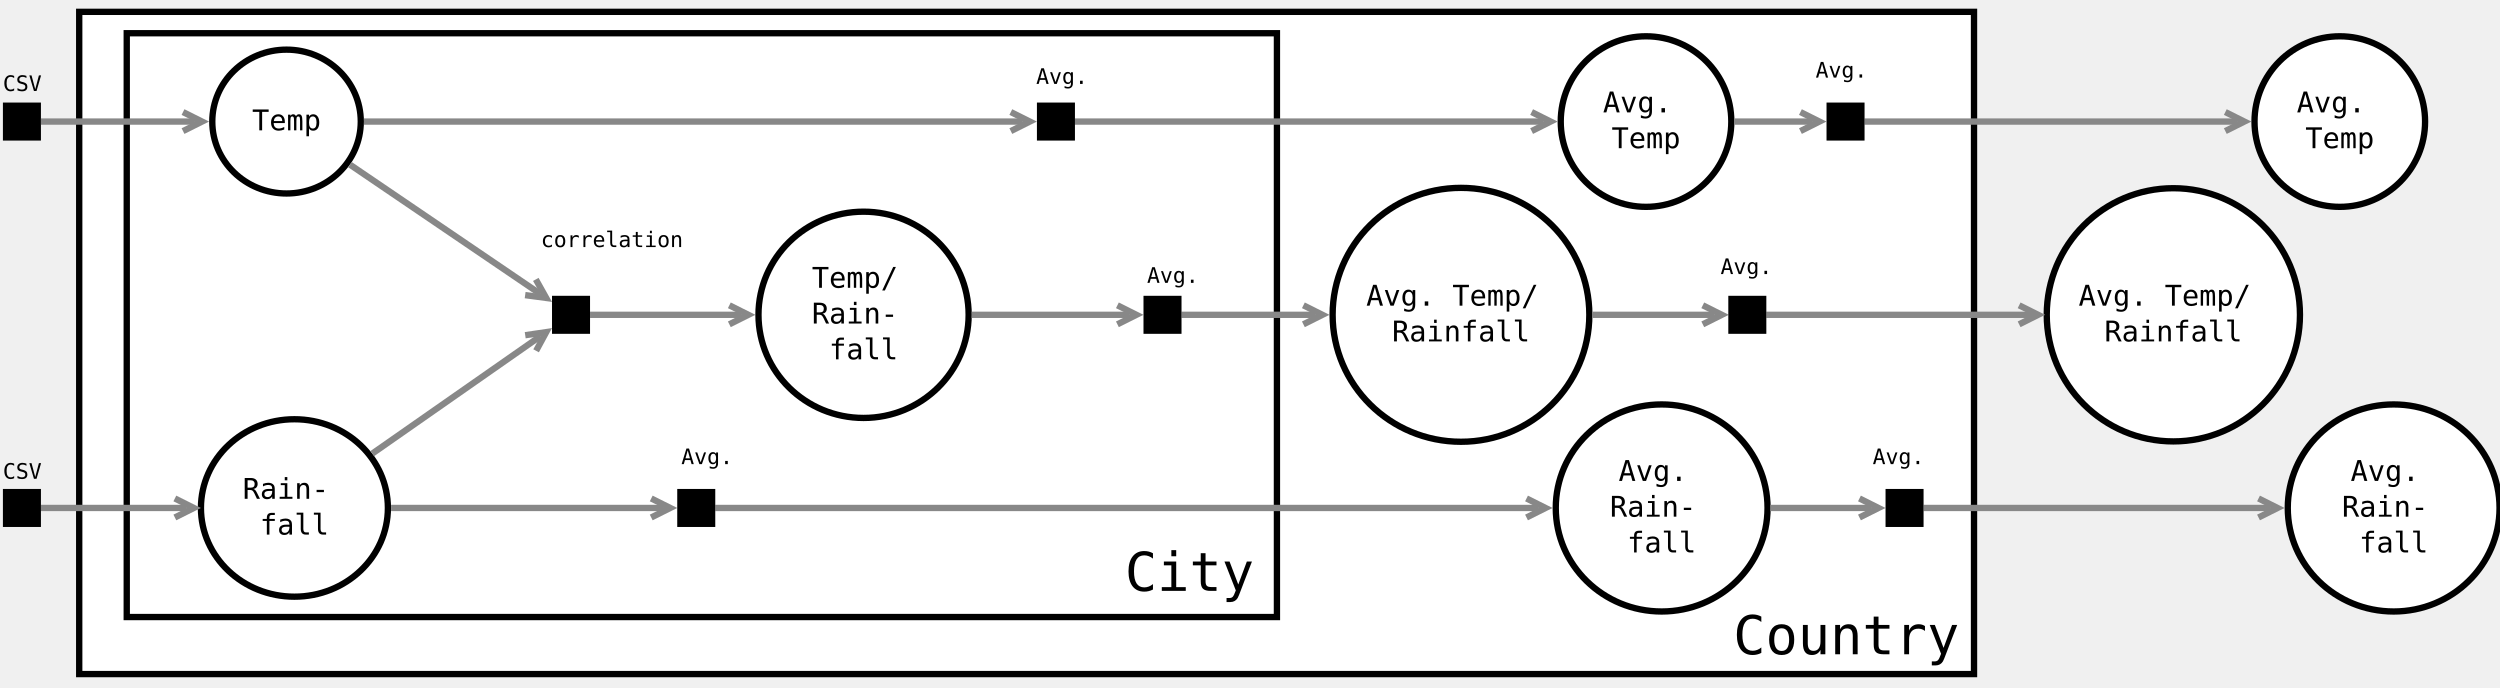
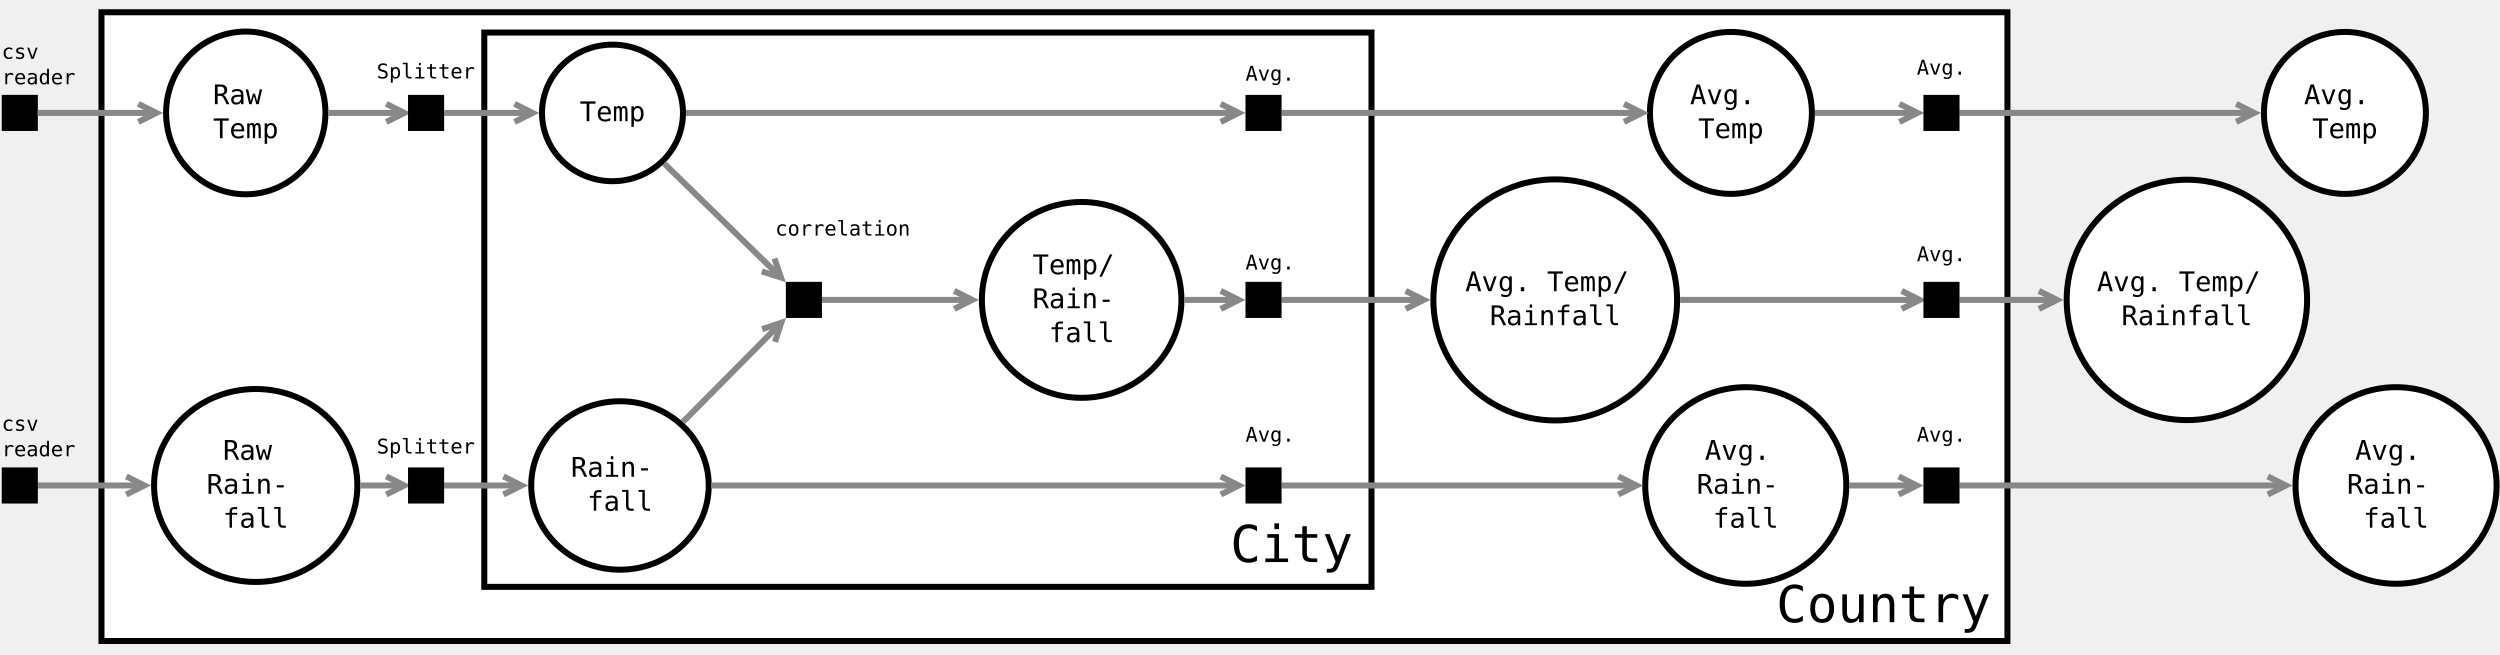
- <svg xmlns="http://www.w3.org/2000/svg" width="40cm" height="11cm" viewBox="149 20 789 212">
-   <g>
-     <rect style="fill: #ffffff" x="174" y="21.25" width="598" height="209" />
-     <rect style="fill: none; fill-opacity:0; stroke-width: 2; stroke: #000000" x="174" y="21.25" width="598" height="209" />
-   </g>
-   <g>
-     <rect style="fill: #ffffff" x="189" y="28" width="363" height="184.25" />
-     <rect style="fill: none; fill-opacity:0; stroke-width: 2; stroke: #000000" x="189" y="28" width="363" height="184.25" />
-   </g>
-   <g>
-     <ellipse style="fill: #ffffff" cx="239.43" cy="55.879" rx="23.43" ry="22.699" />
-     <ellipse style="fill: none; fill-opacity:0; stroke-width: 2; stroke: #000000" cx="239.43" cy="55.879" rx="23.43" ry="22.699" />
-     <text font-size="9.031" style="fill: #000000;text-anchor:middle;font-family:monospace;font-style:normal;font-weight:normal" x="239.43" y="58.635">
-       <tspan x="239.43" y="58.635">Temp</tspan>
+ <svg xmlns="http://www.w3.org/2000/svg" width="42cm" height="11cm" viewBox="62 20 831 212">
+   <g>
+     <rect style="fill: #ffffff" x="95.734" y="21.25" width="633.534" height="209" />
+     <rect style="fill: none; fill-opacity:0; stroke-width: 2; stroke: #000000" x="95.734" y="21.25" width="633.534" height="209" />
+   </g>
+   <g>
+     <rect style="fill: #ffffff" x="222.978" y="28" width="294.906" height="184.25" />
+     <rect style="fill: none; fill-opacity:0; stroke-width: 2; stroke: #000000" x="222.978" y="28" width="294.906" height="184.25" />
+   </g>
+   <g>
+     <ellipse style="fill: #ffffff" cx="265.593" cy="54.713" rx="23.43" ry="22.699" />
+     <ellipse style="fill: none; fill-opacity:0; stroke-width: 2; stroke: #000000" cx="265.593" cy="54.713" rx="23.43" ry="22.699" />
+     <text font-size="9.031" style="fill: #000000;text-anchor:middle;font-family:monospace;font-style:normal;font-weight:normal" x="265.593" y="57.469">
+       <tspan x="265.593" y="57.469">Temp</tspan>
    </text>
  </g>
  <text font-size="6.773" style="fill: #000000;text-anchor:start;font-family:monospace;font-style:normal;font-weight:normal" x="319.694" y="95.484">
    <tspan x="319.694" y="95.484">correlation</tspan>
  </text>
  <g>
-     <rect style="fill: #000000" x="150.918" y="50.879" width="10" height="10" />
-     <rect style="fill: none; fill-opacity:0; stroke-width: 2; stroke: #000000" x="150.918" y="50.879" width="10" height="10" />
-   </g>
-   <text font-size="6.773" style="fill: #000000;text-anchor:start;font-family:monospace;font-style:normal;font-weight:normal" x="149.918" y="46.243">
-     <tspan x="149.918" y="46.243">CSV</tspan>
-   </text>
-   <g>
-     <ellipse style="fill: #ffffff" cx="241.919" cy="177.826" rx="29.499" ry="28" />
-     <ellipse style="fill: none; fill-opacity:0; stroke-width: 2; stroke: #000000" cx="241.919" cy="177.826" rx="29.499" ry="28" />
-     <text font-size="9.031" style="fill: #000000;text-anchor:middle;font-family:monospace;font-style:normal;font-weight:normal" x="241.919" y="174.937">
-       <tspan x="241.919" y="174.937">Rain-</tspan>
-       <tspan x="241.919" y="186.226">fall</tspan>
+     <rect style="fill: #000000" x="63.579" y="49.713" width="10" height="10" />
+     <rect style="fill: none; fill-opacity:0; stroke-width: 2; stroke: #000000" x="63.579" y="49.713" width="10" height="10" />
+   </g>
+   <text font-size="6.773" style="fill: #000000;text-anchor:start;font-family:monospace;font-style:normal;font-weight:normal" x="62.579" y="36.729">
+     <tspan x="62.579" y="36.729">csv</tspan>
+     <tspan x="62.579" y="45.196">reader</tspan>
+   </text>
+   <g>
+     <ellipse style="fill: #ffffff" cx="268.081" cy="178.55" rx="29.499" ry="28" />
+     <ellipse style="fill: none; fill-opacity:0; stroke-width: 2; stroke: #000000" cx="268.081" cy="178.55" rx="29.499" ry="28" />
+     <text font-size="9.031" style="fill: #000000;text-anchor:middle;font-family:monospace;font-style:normal;font-weight:normal" x="268.081" y="175.661">
+       <tspan x="268.081" y="175.661">Rain-</tspan>
+       <tspan x="268.081" y="186.95">fall</tspan>
    </text>
  </g>
  <g>
    <ellipse style="fill: #ffffff" cx="421.539" cy="116.867" rx="33.163" ry="32.549" />
    <ellipse style="fill: none; fill-opacity:0; stroke-width: 2; stroke: #000000" cx="421.539" cy="116.867" rx="33.163" ry="32.549" />
    <text font-size="9.031" style="fill: #000000;text-anchor:middle;font-family:monospace;font-style:normal;font-weight:normal" x="421.539" y="108.333">
      <tspan x="421.539" y="108.333">Temp/</tspan>
      <tspan x="421.539" y="119.622">Rain-</tspan>
      <tspan x="421.539" y="130.911">fall</tspan>
    </text>
  </g>
-   <text font-size="6.773" style="fill: #000000;text-anchor:start;font-family:monospace;font-style:normal;font-weight:normal" x="370.5" y="120.125">
-     <tspan x="370.5" y="120.125" />
-   </text>
-   <text font-size="16.933" style="fill: #000000;text-anchor:start;font-family:monospace;font-style:normal;font-weight:normal" x="504" y="204">
-     <tspan x="504" y="204">City</tspan>
-   </text>
-   <g>
-     <line style="fill: none; fill-opacity:0; stroke-width: 2; stroke: #888888" x1="161.922" y1="55.879" x2="210.522" y2="55.879" />
-     <polyline style="fill: none; fill-opacity:0; stroke-width: 2; stroke: #888888" points="206.758,58.879 212.758,55.879 206.758,52.879 " />
-   </g>
-   <g>
-     <line style="fill: none; fill-opacity:0; stroke-width: 2; stroke: #888888" x1="259.433" y1="69.466" x2="319.532" y2="110.289" />
-     <polyline style="fill: none; fill-opacity:0; stroke-width: 2; stroke: #888888" points="314.733,110.656 321.382,111.546 318.104,105.693 " />
-   </g>
-   <g>
-     <line style="fill: none; fill-opacity:0; stroke-width: 2; stroke: #888888" x1="455.675" y1="116.867" x2="505.414" y2="116.867" />
-     <polyline style="fill: none; fill-opacity:0; stroke-width: 2; stroke: #888888" points="501.65,119.867 507.65,116.867 501.65,113.867 " />
-   </g>
-   <g>
-     <line style="fill: none; fill-opacity:0; stroke-width: 2; stroke: #888888" x1="266.493" y1="160.666" x2="319.56" y2="123.609" />
-     <polyline style="fill: none; fill-opacity:0; stroke-width: 2; stroke: #888888" points="318.192,128.224 321.394,122.329 314.757,123.304 " />
+   <text font-size="6.773" style="fill: #000000;text-anchor:start;font-family:monospace;font-style:normal;font-weight:normal" x="370.431" y="120.125">
+     <tspan x="370.431" y="120.125" />
+   </text>
+   <text font-size="16.933" style="fill: #000000;text-anchor:start;font-family:monospace;font-style:normal;font-weight:normal" x="470.931" y="204">
+     <tspan x="470.931" y="204">City</tspan>
+   </text>
+   <g>
+     <line style="fill: none; fill-opacity:0; stroke-width: 2; stroke: #888888" x1="74.52" y1="54.713" x2="111.74" y2="54.713" />
+     <polyline style="fill: none; fill-opacity:0; stroke-width: 2; stroke: #888888" points="107.976,57.713 113.976,54.713 107.976,51.713 " />
+   </g>
+   <g>
+     <line style="fill: none; fill-opacity:0; stroke-width: 2; stroke: #888888" x1="282.811" y1="71.534" x2="320.013" y2="107.877" />
+     <polyline style="fill: none; fill-opacity:0; stroke-width: 2; stroke: #888888" points="315.225,107.393 321.613,109.439 319.417,103.101 " />
+   </g>
+   <g>
+     <line style="fill: none; fill-opacity:0; stroke-width: 2; stroke: #888888" x1="455.703" y1="116.867" x2="471.528" y2="116.867" />
+     <polyline style="fill: none; fill-opacity:0; stroke-width: 2; stroke: #888888" points="467.764,119.867 473.764,116.867 467.764,113.867 " />
+   </g>
+   <g>
+     <line style="fill: none; fill-opacity:0; stroke-width: 2; stroke: #888888" x1="288.992" y1="157.452" x2="320.12" y2="126.044" />
+     <polyline style="fill: none; fill-opacity:0; stroke-width: 2; stroke: #888888" points="319.601,130.829 321.694,124.456 315.34,126.606 " />
  </g>
  <g>
    <line style="fill: none; fill-opacity:0; stroke-width: 2; stroke: #888888" x1="335.223" y1="116.867" x2="382.941" y2="116.867" />
    <polyline style="fill: none; fill-opacity:0; stroke-width: 2; stroke: #888888" points="379.178,119.867 385.178,116.867 379.178,113.867 " />
  </g>
  <text font-size="6.773" style="fill: #000000;text-anchor:start;font-family:monospace;font-style:normal;font-weight:normal" x="545" y="223">
    <tspan x="545" y="223" />
  </text>
-   <text font-size="16.933" style="fill: #000000;text-anchor:start;font-family:monospace;font-style:normal;font-weight:normal" x="696" y="224">
-     <tspan x="696" y="224">Country</tspan>
-   </text>
-   <g>
-     <ellipse style="fill: #ffffff" cx="610.085" cy="116.867" rx="40.507" ry="40.067" />
-     <ellipse style="fill: none; fill-opacity:0; stroke-width: 2; stroke: #000000" cx="610.085" cy="116.867" rx="40.507" ry="40.067" />
-     <text font-size="9.031" style="fill: #000000;text-anchor:middle;font-family:monospace;font-style:normal;font-weight:normal" x="610.085" y="113.978">
-       <tspan x="610.085" y="113.978">Avg. Temp/</tspan>
-       <tspan x="610.085" y="125.267">Rainfall</tspan>
-     </text>
-   </g>
-   <g>
-     <line style="fill: none; fill-opacity:0; stroke-width: 2; stroke: #888888" x1="521.877" y1="116.867" x2="564.113" y2="116.867" />
-     <polyline style="fill: none; fill-opacity:0; stroke-width: 2; stroke: #888888" points="560.349,119.867 566.349,116.867 560.349,113.867 " />
-   </g>
-   <g>
-     <ellipse style="fill: #ffffff" cx="834.912" cy="116.867" rx="39.956" ry="39.956" />
-     <ellipse style="fill: none; fill-opacity:0; stroke-width: 2; stroke: #000000" cx="834.912" cy="116.867" rx="39.956" ry="39.956" />
-     <text font-size="9.031" style="fill: #000000;text-anchor:middle;font-family:monospace;font-style:normal;font-weight:normal" x="834.912" y="113.978">
-       <tspan x="834.912" y="113.978">Avg. Temp/</tspan>
-       <tspan x="834.912" y="125.267">Rainfall</tspan>
-     </text>
-   </g>
-   <g>
-     <line style="fill: none; fill-opacity:0; stroke-width: 2; stroke: #888888" x1="706.445" y1="116.867" x2="789.998" y2="116.867" />
-     <polyline style="fill: none; fill-opacity:0; stroke-width: 2; stroke: #888888" points="786.234,119.867 792.234,116.867 786.234,113.867 " />
-   </g>
-   <g>
-     <line style="fill: none; fill-opacity:0; stroke-width: 2; stroke: #888888" x1="651.585" y1="116.867" x2="690.157" y2="116.867" />
-     <polyline style="fill: none; fill-opacity:0; stroke-width: 2; stroke: #888888" points="686.393,119.867 692.393,116.867 686.393,113.867 " />
-   </g>
-   <text font-size="6.773" style="fill: #000000;text-anchor:start;font-family:monospace;font-style:normal;font-weight:normal" x="149.918" y="168.621">
-     <tspan x="149.918" y="168.621">CSV</tspan>
-   </text>
-   <g>
-     <line style="fill: none; fill-opacity:0; stroke-width: 2; stroke: #888888" x1="161.905" y1="177.825" x2="207.948" y2="177.825" />
-     <polyline style="fill: none; fill-opacity:0; stroke-width: 2; stroke: #888888" points="204.184,180.825 210.184,177.825 204.184,174.825 " />
-   </g>
-   <text font-size="6.773" style="fill: #000000;text-anchor:start;font-family:monospace;font-style:normal;font-weight:normal" x="692" y="104">
-     <tspan x="692" y="104">Avg.</tspan>
-   </text>
-   <g>
-     <ellipse style="fill: #ffffff" cx="668.485" cy="55.879" rx="26.915" ry="26.915" />
-     <ellipse style="fill: none; fill-opacity:0; stroke-width: 2; stroke: #000000" cx="668.485" cy="55.879" rx="26.915" ry="26.915" />
-     <text font-size="9.031" style="fill: #000000;text-anchor:middle;font-family:monospace;font-style:normal;font-weight:normal" x="668.485" y="52.99">
-       <tspan x="668.485" y="52.99">Avg.</tspan>
-       <tspan x="668.485" y="64.279">Temp</tspan>
-     </text>
-   </g>
-   <g>
-     <ellipse style="fill: #ffffff" cx="673.418" cy="177.826" rx="33.418" ry="32.675" />
-     <ellipse style="fill: none; fill-opacity:0; stroke-width: 2; stroke: #000000" cx="673.418" cy="177.826" rx="33.418" ry="32.675" />
-     <text font-size="9.031" style="fill: #000000;text-anchor:middle;font-family:monospace;font-style:normal;font-weight:normal" x="673.418" y="169.292">
-       <tspan x="673.418" y="169.292">Avg.</tspan>
-       <tspan x="673.418" y="180.581">Rain-</tspan>
-       <tspan x="673.418" y="191.87">fall</tspan>
+   <text font-size="16.933" style="fill: #000000;text-anchor:start;font-family:monospace;font-style:normal;font-weight:normal" x="652.389" y="224">
+     <tspan x="652.389" y="224">Country</tspan>
+   </text>
+   <g>
+     <ellipse style="fill: #ffffff" cx="578.961" cy="116.867" rx="40.507" ry="40.067" />
+     <ellipse style="fill: none; fill-opacity:0; stroke-width: 2; stroke: #000000" cx="578.961" cy="116.867" rx="40.507" ry="40.067" />
+     <text font-size="9.031" style="fill: #000000;text-anchor:middle;font-family:monospace;font-style:normal;font-weight:normal" x="578.961" y="113.978">
+       <tspan x="578.961" y="113.978">Avg. Temp/</tspan>
+       <tspan x="578.961" y="125.267">Rainfall</tspan>
+     </text>
+   </g>
+   <g>
+     <line style="fill: none; fill-opacity:0; stroke-width: 2; stroke: #888888" x1="487.989" y1="116.867" x2="532.992" y2="116.867" />
+     <polyline style="fill: none; fill-opacity:0; stroke-width: 2; stroke: #888888" points="529.228,119.867 535.228,116.867 529.228,113.867 " />
+   </g>
+   <g>
+     <ellipse style="fill: #ffffff" cx="788.923" cy="116.867" rx="39.956" ry="39.956" />
+     <ellipse style="fill: none; fill-opacity:0; stroke-width: 2; stroke: #000000" cx="788.923" cy="116.867" rx="39.956" ry="39.956" />
+     <text font-size="9.031" style="fill: #000000;text-anchor:middle;font-family:monospace;font-style:normal;font-weight:normal" x="788.923" y="113.978">
+       <tspan x="788.923" y="113.978">Avg. Temp/</tspan>
+       <tspan x="788.923" y="125.267">Rainfall</tspan>
+     </text>
+   </g>
+   <g>
+     <line style="fill: none; fill-opacity:0; stroke-width: 2; stroke: #888888" x1="713.341" y1="116.867" x2="743.493" y2="116.867" />
+     <polyline style="fill: none; fill-opacity:0; stroke-width: 2; stroke: #888888" points="739.729,119.867 745.729,116.867 739.729,113.867 " />
+   </g>
+   <g>
+     <line style="fill: none; fill-opacity:0; stroke-width: 2; stroke: #888888" x1="620.468" y1="116.867" x2="697.859" y2="116.867" />
+     <polyline style="fill: none; fill-opacity:0; stroke-width: 2; stroke: #888888" points="694.095,119.867 700.095,116.867 694.095,113.867 " />
+   </g>
+   <g>
+     <line style="fill: none; fill-opacity:0; stroke-width: 2; stroke: #888888" x1="74.572" y1="178.55" x2="107.75" y2="178.55" />
+     <polyline style="fill: none; fill-opacity:0; stroke-width: 2; stroke: #888888" points="103.986,181.55 109.986,178.55 103.986,175.55 " />
+   </g>
+   <text font-size="6.773" style="fill: #000000;text-anchor:start;font-family:monospace;font-style:normal;font-weight:normal" x="699.146" y="104">
+     <tspan x="699.146" y="104">Avg.</tspan>
+   </text>
+   <g>
+     <ellipse style="fill: #ffffff" cx="637.361" cy="54.713" rx="26.915" ry="26.915" />
+     <ellipse style="fill: none; fill-opacity:0; stroke-width: 2; stroke: #000000" cx="637.361" cy="54.713" rx="26.915" ry="26.915" />
+     <text font-size="9.031" style="fill: #000000;text-anchor:middle;font-family:monospace;font-style:normal;font-weight:normal" x="637.361" y="51.824">
+       <tspan x="637.361" y="51.824">Avg.</tspan>
+       <tspan x="637.361" y="63.113">Temp</tspan>
+     </text>
+   </g>
+   <g>
+     <ellipse style="fill: #ffffff" cx="642.294" cy="178.55" rx="33.418" ry="32.675" />
+     <ellipse style="fill: none; fill-opacity:0; stroke-width: 2; stroke: #000000" cx="642.294" cy="178.55" rx="33.418" ry="32.675" />
+     <text font-size="9.031" style="fill: #000000;text-anchor:middle;font-family:monospace;font-style:normal;font-weight:normal" x="642.294" y="170.016">
+       <tspan x="642.294" y="170.016">Avg.</tspan>
+       <tspan x="642.294" y="181.305">Rain-</tspan>
+       <tspan x="642.294" y="192.594">fall</tspan>
    </text>
  </g>
  <text font-size="6.773" style="fill: #000000;text-anchor:start;font-family:monospace;font-style:normal;font-weight:normal" x="476" y="44">
    <tspan x="476" y="44">Avg.</tspan>
  </text>
  <g>
-     <line style="fill: none; fill-opacity:0; stroke-width: 2; stroke: #888888" x1="263.862" y1="55.879" x2="471.777" y2="55.879" />
-     <polyline style="fill: none; fill-opacity:0; stroke-width: 2; stroke: #888888" points="468.014,58.879 474.014,55.879 468.014,52.879 " />
-   </g>
-   <text font-size="6.773" style="fill: #000000;text-anchor:start;font-family:monospace;font-style:normal;font-weight:normal" x="364" y="164">
-     <tspan x="364" y="164">Avg.</tspan>
-   </text>
-   <g>
-     <line style="fill: none; fill-opacity:0; stroke-width: 2; stroke: #888888" x1="272.424" y1="177.825" x2="358.29" y2="177.825" />
-     <polyline style="fill: none; fill-opacity:0; stroke-width: 2; stroke: #888888" points="354.526,180.825 360.526,177.825 354.526,174.825 " />
-   </g>
-   <g>
-     <line style="fill: none; fill-opacity:0; stroke-width: 2; stroke: #888888" x1="374.735" y1="177.825" x2="634.534" y2="177.826" />
-     <polyline style="fill: none; fill-opacity:0; stroke-width: 2; stroke: #888888" points="630.77,180.826 636.77,177.826 630.77,174.826 " />
-   </g>
-   <g>
-     <line style="fill: none; fill-opacity:0; stroke-width: 2; stroke: #888888" x1="488.163" y1="55.879" x2="636.141" y2="55.879" />
-     <polyline style="fill: none; fill-opacity:0; stroke-width: 2; stroke: #888888" points="632.377,58.879 638.377,55.879 632.377,52.879 " />
-   </g>
-   <text font-size="6.773" style="fill: #000000;text-anchor:start;font-family:monospace;font-style:normal;font-weight:normal" x="722" y="42">
-     <tspan x="722" y="42">Avg.</tspan>
-   </text>
-   <text font-size="6.773" style="fill: #000000;text-anchor:start;font-family:monospace;font-style:normal;font-weight:normal" x="740" y="164">
-     <tspan x="740" y="164">Avg.</tspan>
-   </text>
-   <g>
-     <ellipse style="fill: #ffffff" cx="887.441" cy="55.879" rx="26.915" ry="26.915" />
-     <ellipse style="fill: none; fill-opacity:0; stroke-width: 2; stroke: #000000" cx="887.441" cy="55.879" rx="26.915" ry="26.915" />
-     <text font-size="9.031" style="fill: #000000;text-anchor:middle;font-family:monospace;font-style:normal;font-weight:normal" x="887.441" y="52.99">
-       <tspan x="887.441" y="52.99">Avg.</tspan>
-       <tspan x="887.441" y="64.279">Temp</tspan>
-     </text>
-   </g>
-   <g>
-     <ellipse style="fill: #ffffff" cx="904.44" cy="177.826" rx="33.418" ry="32.675" />
-     <ellipse style="fill: none; fill-opacity:0; stroke-width: 2; stroke: #000000" cx="904.44" cy="177.826" rx="33.418" ry="32.675" />
-     <text font-size="9.031" style="fill: #000000;text-anchor:middle;font-family:monospace;font-style:normal;font-weight:normal" x="904.44" y="169.292">
-       <tspan x="904.44" y="169.292">Avg.</tspan>
-       <tspan x="904.44" y="180.581">Rain-</tspan>
-       <tspan x="904.44" y="191.87">fall</tspan>
-     </text>
-   </g>
-   <g>
-     <line style="fill: none; fill-opacity:0; stroke-width: 2; stroke: #888888" x1="707.706" y1="177.825" x2="739.607" y2="177.825" />
-     <polyline style="fill: none; fill-opacity:0; stroke-width: 2; stroke: #888888" points="735.844,180.825 741.844,177.825 735.844,174.825 " />
-   </g>
-   <g>
-     <line style="fill: none; fill-opacity:0; stroke-width: 2; stroke: #888888" x1="756.08" y1="177.825" x2="865.551" y2="177.825" />
-     <polyline style="fill: none; fill-opacity:0; stroke-width: 2; stroke: #888888" points="861.788,180.825 867.788,177.825 861.788,174.825 " />
-   </g>
-   <g>
-     <line style="fill: none; fill-opacity:0; stroke-width: 2; stroke: #888888" x1="696.34" y1="55.879" x2="720.977" y2="55.879" />
-     <polyline style="fill: none; fill-opacity:0; stroke-width: 2; stroke: #888888" points="717.213,58.879 723.213,55.879 717.213,52.879 " />
-   </g>
-   <g>
-     <line style="fill: none; fill-opacity:0; stroke-width: 2; stroke: #888888" x1="737.431" y1="55.879" x2="855.073" y2="55.879" />
-     <polyline style="fill: none; fill-opacity:0; stroke-width: 2; stroke: #888888" points="851.309,58.879 857.309,55.879 851.309,52.879 " />
-   </g>
-   <g>
-     <rect style="fill: #000000" x="150.918" y="172.825" width="10" height="10" />
-     <rect style="fill: none; fill-opacity:0; stroke-width: 2; stroke: #000000" x="150.918" y="172.825" width="10" height="10" />
+     <line style="fill: none; fill-opacity:0; stroke-width: 2; stroke: #888888" x1="290.015" y1="54.713" x2="471.525" y2="54.713" />
+     <polyline style="fill: none; fill-opacity:0; stroke-width: 2; stroke: #888888" points="467.761,57.713 473.761,54.713 467.761,51.713 " />
+   </g>
+   <text font-size="6.773" style="fill: #000000;text-anchor:start;font-family:monospace;font-style:normal;font-weight:normal" x="476" y="164">
+     <tspan x="476" y="164">Avg.</tspan>
+   </text>
+   <g>
+     <line style="fill: none; fill-opacity:0; stroke-width: 2; stroke: #888888" x1="298.373" y1="178.55" x2="471.548" y2="178.55" />
+     <polyline style="fill: none; fill-opacity:0; stroke-width: 2; stroke: #888888" points="467.784,181.55 473.784,178.55 467.784,175.55 " />
+   </g>
+   <g>
+     <line style="fill: none; fill-opacity:0; stroke-width: 2; stroke: #888888" x1="487.997" y1="178.55" x2="603.697" y2="178.55" />
+     <polyline style="fill: none; fill-opacity:0; stroke-width: 2; stroke: #888888" points="599.933,181.55 605.933,178.55 599.933,175.55 " />
+   </g>
+   <g>
+     <line style="fill: none; fill-opacity:0; stroke-width: 2; stroke: #888888" x1="488.002" y1="54.713" x2="605.579" y2="54.713" />
+     <polyline style="fill: none; fill-opacity:0; stroke-width: 2; stroke: #888888" points="601.815,57.713 607.815,54.713 601.815,51.713 " />
+   </g>
+   <text font-size="6.773" style="fill: #000000;text-anchor:start;font-family:monospace;font-style:normal;font-weight:normal" x="699.146" y="42">
+     <tspan x="699.146" y="42">Avg.</tspan>
+   </text>
+   <text font-size="6.773" style="fill: #000000;text-anchor:start;font-family:monospace;font-style:normal;font-weight:normal" x="699.146" y="164">
+     <tspan x="699.146" y="164">Avg.</tspan>
+   </text>
+   <g>
+     <ellipse style="fill: #ffffff" cx="841.452" cy="54.713" rx="26.915" ry="26.915" />
+     <ellipse style="fill: none; fill-opacity:0; stroke-width: 2; stroke: #000000" cx="841.452" cy="54.713" rx="26.915" ry="26.915" />
+     <text font-size="9.031" style="fill: #000000;text-anchor:middle;font-family:monospace;font-style:normal;font-weight:normal" x="841.452" y="51.824">
+       <tspan x="841.452" y="51.824">Avg.</tspan>
+       <tspan x="841.452" y="63.113">Temp</tspan>
+     </text>
+   </g>
+   <g>
+     <ellipse style="fill: #ffffff" cx="858.451" cy="178.55" rx="33.418" ry="32.675" />
+     <ellipse style="fill: none; fill-opacity:0; stroke-width: 2; stroke: #000000" cx="858.451" cy="178.55" rx="33.418" ry="32.675" />
+     <text font-size="9.031" style="fill: #000000;text-anchor:middle;font-family:monospace;font-style:normal;font-weight:normal" x="858.451" y="170.016">
+       <tspan x="858.451" y="170.016">Avg.</tspan>
+       <tspan x="858.451" y="181.305">Rain-</tspan>
+       <tspan x="858.451" y="192.594">fall</tspan>
+     </text>
+   </g>
+   <g>
+     <line style="fill: none; fill-opacity:0; stroke-width: 2; stroke: #888888" x1="676.663" y1="178.55" x2="696.887" y2="178.55" />
+     <polyline style="fill: none; fill-opacity:0; stroke-width: 2; stroke: #888888" points="693.123,181.55 699.123,178.55 693.123,175.55 " />
+   </g>
+   <g>
+     <line style="fill: none; fill-opacity:0; stroke-width: 2; stroke: #888888" x1="713.341" y1="178.55" x2="819.579" y2="178.55" />
+     <polyline style="fill: none; fill-opacity:0; stroke-width: 2; stroke: #888888" points="815.815,181.55 821.815,178.55 815.815,175.55 " />
+   </g>
+   <g>
+     <line style="fill: none; fill-opacity:0; stroke-width: 2; stroke: #888888" x1="665.263" y1="54.713" x2="697.133" y2="54.713" />
+     <polyline style="fill: none; fill-opacity:0; stroke-width: 2; stroke: #888888" points="693.369,57.713 699.369,54.713 693.369,51.713 " />
+   </g>
+   <g>
+     <line style="fill: none; fill-opacity:0; stroke-width: 2; stroke: #888888" x1="713.346" y1="54.713" x2="809.068" y2="54.713" />
+     <polyline style="fill: none; fill-opacity:0; stroke-width: 2; stroke: #888888" points="805.304,57.713 811.304,54.713 805.304,51.713 " />
+   </g>
+   <g>
+     <rect style="fill: #000000" x="63.579" y="173.55" width="10" height="10" />
+     <rect style="fill: none; fill-opacity:0; stroke-width: 2; stroke: #000000" x="63.579" y="173.55" width="10" height="10" />
  </g>
  <g>
    <rect style="fill: #000000" x="324.216" y="111.867" width="10" height="10" />
    <rect style="fill: none; fill-opacity:0; stroke-width: 2; stroke: #000000" x="324.216" y="111.867" width="10" height="10" />
  </g>
  <g>
-     <rect style="fill: #000000" x="477.252" y="50.879" width="10" height="10" />
-     <rect style="fill: none; fill-opacity:0; stroke-width: 2; stroke: #000000" x="477.252" y="50.879" width="10" height="10" />
-   </g>
-   <g>
-     <rect style="fill: #000000" x="510.886" y="111.867" width="10" height="10" />
-     <rect style="fill: none; fill-opacity:0; stroke-width: 2; stroke: #000000" x="510.886" y="111.867" width="10" height="10" />
-   </g>
-   <g>
-     <rect style="fill: #000000" x="363.738" y="172.825" width="10" height="10" />
-     <rect style="fill: none; fill-opacity:0; stroke-width: 2; stroke: #000000" x="363.738" y="172.825" width="10" height="10" />
-   </g>
-   <g>
-     <rect style="fill: #000000" x="695.454" y="111.867" width="10" height="10" />
-     <rect style="fill: none; fill-opacity:0; stroke-width: 2; stroke: #000000" x="695.454" y="111.867" width="10" height="10" />
-   </g>
-   <g>
-     <rect style="fill: #000000" x="726.452" y="50.879" width="10" height="10" />
-     <rect style="fill: none; fill-opacity:0; stroke-width: 2; stroke: #000000" x="726.452" y="50.879" width="10" height="10" />
-   </g>
-   <g>
-     <rect style="fill: #000000" x="745.078" y="172.825" width="10" height="10" />
-     <rect style="fill: none; fill-opacity:0; stroke-width: 2; stroke: #000000" x="745.078" y="172.825" width="10" height="10" />
-   </g>
-   <text font-size="6.773" style="fill: #000000;text-anchor:start;font-family:monospace;font-style:normal;font-weight:normal" x="510.995" y="106.783">
-     <tspan x="510.995" y="106.783">Avg.</tspan>
+     <rect style="fill: #000000" x="477" y="49.713" width="10" height="10" />
+     <rect style="fill: none; fill-opacity:0; stroke-width: 2; stroke: #000000" x="477" y="49.713" width="10" height="10" />
+   </g>
+   <g>
+     <rect style="fill: #000000" x="477" y="111.867" width="10" height="10" />
+     <rect style="fill: none; fill-opacity:0; stroke-width: 2; stroke: #000000" x="477" y="111.867" width="10" height="10" />
+   </g>
+   <g>
+     <rect style="fill: #000000" x="477" y="173.55" width="10" height="10" />
+     <rect style="fill: none; fill-opacity:0; stroke-width: 2; stroke: #000000" x="477" y="173.55" width="10" height="10" />
+   </g>
+   <g>
+     <rect style="fill: #000000" x="702.346" y="111.867" width="10" height="10" />
+     <rect style="fill: none; fill-opacity:0; stroke-width: 2; stroke: #000000" x="702.346" y="111.867" width="10" height="10" />
+   </g>
+   <g>
+     <rect style="fill: #000000" x="702.346" y="49.713" width="10" height="10" />
+     <rect style="fill: none; fill-opacity:0; stroke-width: 2; stroke: #000000" x="702.346" y="49.713" width="10" height="10" />
+   </g>
+   <g>
+     <rect style="fill: #000000" x="702.346" y="173.55" width="10" height="10" />
+     <rect style="fill: none; fill-opacity:0; stroke-width: 2; stroke: #000000" x="702.346" y="173.55" width="10" height="10" />
+   </g>
+   <text font-size="6.773" style="fill: #000000;text-anchor:start;font-family:monospace;font-style:normal;font-weight:normal" x="476" y="106.783">
+     <tspan x="476" y="106.783">Avg.</tspan>
+   </text>
+   <g>
+     <ellipse style="fill: #ffffff" cx="143.692" cy="54.713" rx="26.482" ry="27.047" />
+     <ellipse style="fill: none; fill-opacity:0; stroke-width: 2; stroke: #000000" cx="143.692" cy="54.713" rx="26.482" ry="27.047" />
+     <text font-size="9.031" style="fill: #000000;text-anchor:middle;font-family:monospace;font-style:normal;font-weight:normal" x="143.692" y="51.824">
+       <tspan x="143.692" y="51.824">Raw</tspan>
+       <tspan x="143.692" y="63.113">Temp</tspan>
+     </text>
+   </g>
+   <g>
+     <ellipse style="fill: #ffffff" cx="147.001" cy="178.55" rx="33.785" ry="32.069" />
+     <ellipse style="fill: none; fill-opacity:0; stroke-width: 2; stroke: #000000" cx="147.001" cy="178.55" rx="33.785" ry="32.069" />
+     <text font-size="9.031" style="fill: #000000;text-anchor:middle;font-family:monospace;font-style:normal;font-weight:normal" x="147.001" y="170.016">
+       <tspan x="147.001" y="170.016">Raw</tspan>
+       <tspan x="147.001" y="181.305">Rain-</tspan>
+       <tspan x="147.001" y="192.594">fall</tspan>
+     </text>
+   </g>
+   <g>
+     <line style="fill: none; fill-opacity:0; stroke-width: 2; stroke: #888888" x1="209.627" y1="54.713" x2="236.795" y2="54.713" />
+     <polyline style="fill: none; fill-opacity:0; stroke-width: 2; stroke: #888888" points="233.031,57.713 239.031,54.713 233.031,51.713 " />
+   </g>
+   <g>
+     <line style="fill: none; fill-opacity:0; stroke-width: 2; stroke: #888888" x1="209.624" y1="178.55" x2="233.106" y2="178.55" />
+     <polyline style="fill: none; fill-opacity:0; stroke-width: 2; stroke: #888888" points="229.342,181.55 235.342,178.55 229.342,175.55 " />
+   </g>
+   <g>
+     <line style="fill: none; fill-opacity:0; stroke-width: 2; stroke: #888888" x1="171.174" y1="54.713" x2="194.156" y2="54.713" />
+     <polyline style="fill: none; fill-opacity:0; stroke-width: 2; stroke: #888888" points="190.392,57.713 196.392,54.713 190.392,51.713 " />
+   </g>
+   <g>
+     <rect style="fill: #000000" x="198.629" y="49.713" width="10" height="10" />
+     <rect style="fill: none; fill-opacity:0; stroke-width: 2; stroke: #000000" x="198.629" y="49.713" width="10" height="10" />
+   </g>
+   <g>
+     <line style="fill: none; fill-opacity:0; stroke-width: 2; stroke: #888888" x1="181.739" y1="178.55" x2="194.156" y2="178.55" />
+     <polyline style="fill: none; fill-opacity:0; stroke-width: 2; stroke: #888888" points="190.392,181.55 196.392,178.55 190.392,175.55 " />
+   </g>
+   <text font-size="6.773" style="fill: #000000;text-anchor:start;font-family:monospace;font-style:normal;font-weight:normal" x="187.229" y="167.937">
+     <tspan x="187.229" y="167.937">Splitter</tspan>
+   </text>
+   <g>
+     <rect style="fill: #000000" x="198.629" y="173.55" width="10" height="10" />
+     <rect style="fill: none; fill-opacity:0; stroke-width: 2; stroke: #000000" x="198.629" y="173.55" width="10" height="10" />
+   </g>
+   <text font-size="6.773" style="fill: #000000;text-anchor:start;font-family:monospace;font-style:normal;font-weight:normal" x="187.229" y="43.25">
+     <tspan x="187.229" y="43.25">Splitter</tspan>
+   </text>
+   <text font-size="6.773" style="fill: #000000;text-anchor:start;font-family:monospace;font-style:normal;font-weight:normal" x="62.579" y="160.386">
+     <tspan x="62.579" y="160.386">csv</tspan>
+     <tspan x="62.579" y="168.853">reader</tspan>
  </text>
</svg>
